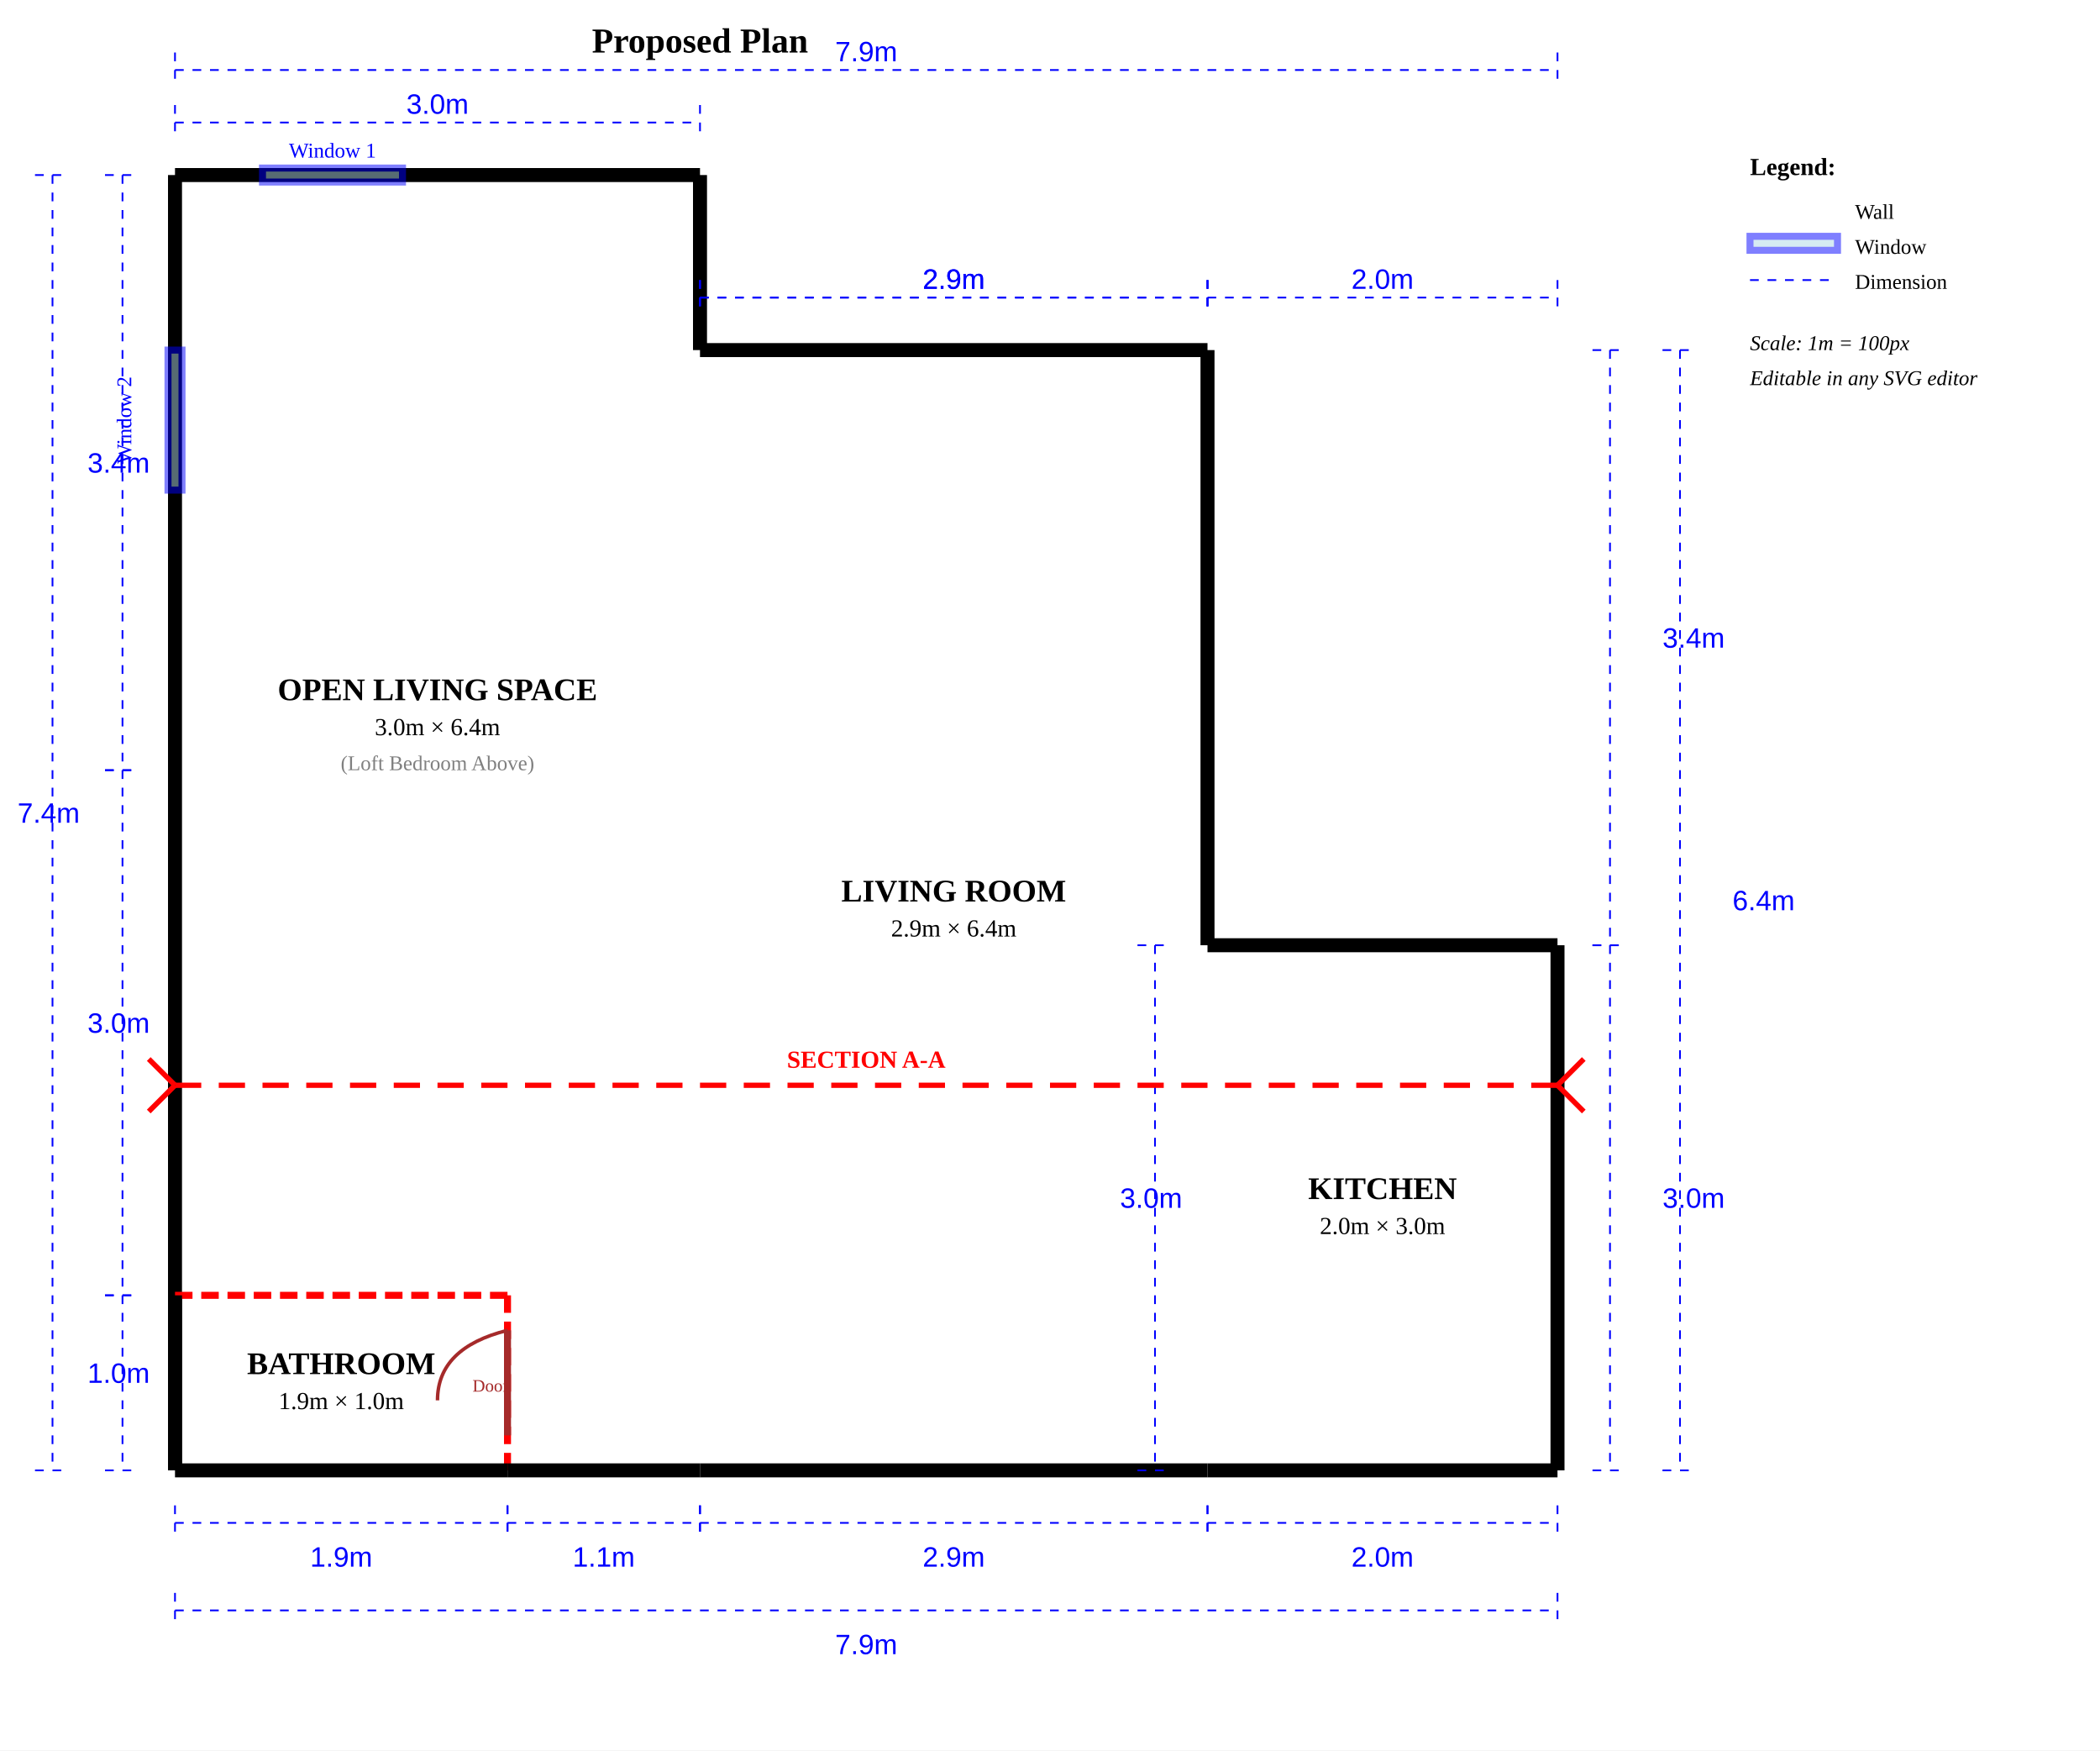
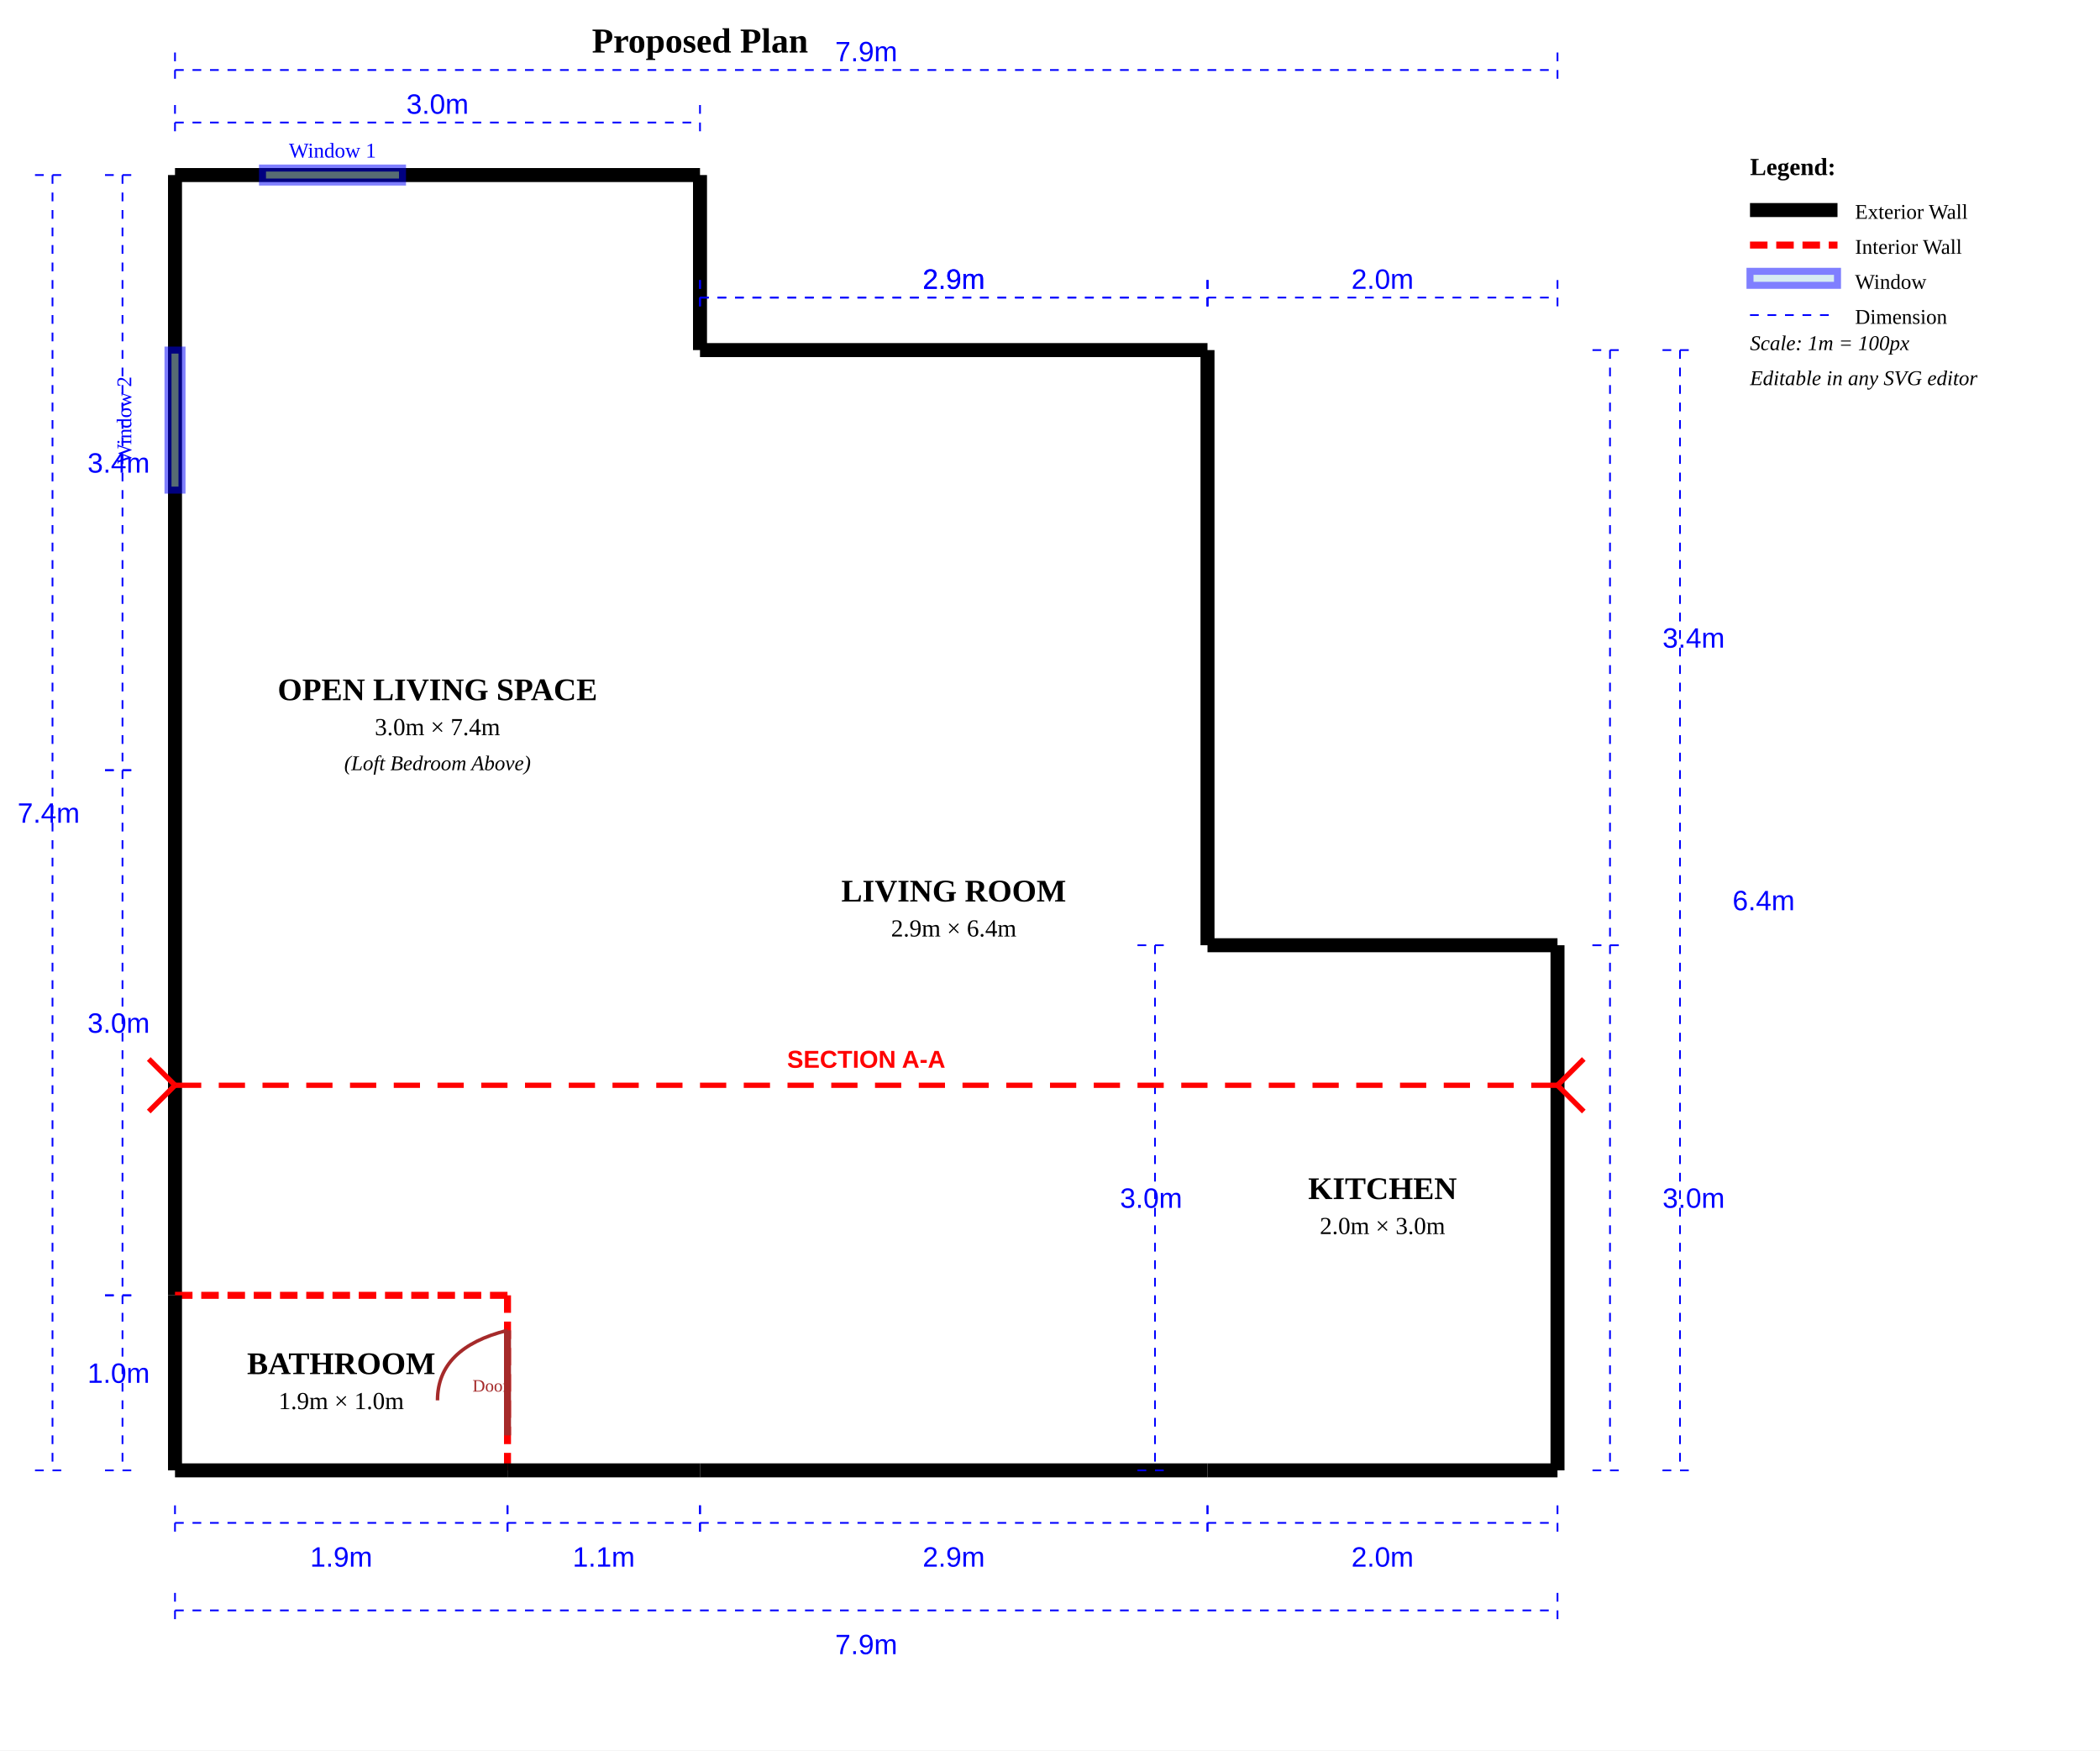
<svg xmlns="http://www.w3.org/2000/svg" width="1200" height="1000" viewBox="0 0 1200 1000">
  <defs>
    <style>
      .wall-exterior { stroke: black; stroke-width: 8; fill: none; }
      .wall-interior { stroke: red; stroke-width: 4; fill: none; stroke-dasharray: 10,5; }
      .dimension-line { stroke: blue; stroke-width: 1; fill: none; stroke-dasharray: 5,5; }
      .dimension-text { fill: blue; font-family: Arial; font-size: 16px; }
      .window { stroke: blue; stroke-width: 4; fill: lightblue; opacity: 0.5; }
      .door { stroke: brown; stroke-width: 4; fill: none; }
      .door-arc { stroke: brown; stroke-width: 2; fill: none; }
+       .section-cut { stroke: red; stroke-width: 3; fill: none; stroke-dasharray: 15,10; }
+       .section-arrow { stroke: red; stroke-width: 3; fill: none; }
+       .section-label { fill: red; font-family: Arial; font-size: 14px; font-weight: bold; }
    </style>
  </defs>
  <rect width="1200" height="1000" fill="white" />
  <text x="400" y="30" text-anchor="middle" font-size="20" font-weight="bold">Proposed Plan</text>
  <line x1="100" y1="100" x2="400" y2="100" class="wall-exterior" />
-   <line x1="100" y1="100" x2="100" y2="840" class="wall-exterior" />
+   <line x1="100" y1="100" x2="100" y2="740" class="wall-exterior" />
  <line x1="400" y1="100" x2="400" y2="200" class="wall-exterior" />
  <line x1="100" y1="740" x2="290" y2="740" class="wall-interior" />
  <line x1="100" y1="740" x2="100" y2="840" class="wall-exterior" />
  <line x1="290" y1="740" x2="290" y2="840" class="wall-interior" />
  <line x1="100" y1="840" x2="290" y2="840" class="wall-exterior" />
  <line x1="290" y1="840" x2="400" y2="840" class="wall-exterior" />
  <line x1="400" y1="200" x2="690" y2="200" class="wall-exterior" />
  <line x1="690" y1="200" x2="690" y2="540" class="wall-exterior" />
  <line x1="400" y1="840" x2="690" y2="840" class="wall-exterior" />
  <line x1="690" y1="540" x2="890" y2="540" class="wall-exterior" />
  <line x1="890" y1="540" x2="890" y2="840" class="wall-exterior" />
  <line x1="690" y1="840" x2="890" y2="840" class="wall-exterior" />
  <line x1="100" y1="70" x2="400" y2="70" class="dimension-line" />
  <line x1="100" y1="60" x2="100" y2="80" class="dimension-line" />
  <line x1="400" y1="60" x2="400" y2="80" class="dimension-line" />
  <text x="250" y="65" class="dimension-text" text-anchor="middle">3.0m</text>
  <line x1="400" y1="170" x2="690" y2="170" class="dimension-line" />
  <line x1="400" y1="160" x2="400" y2="180" class="dimension-line" />
  <line x1="690" y1="160" x2="690" y2="180" class="dimension-line" />
  <text x="545" y="165" class="dimension-text" text-anchor="middle">2.9m</text>
  <line x1="690" y1="170" x2="890" y2="170" class="dimension-line" />
  <line x1="690" y1="160" x2="690" y2="180" class="dimension-line" />
  <line x1="890" y1="160" x2="890" y2="180" class="dimension-line" />
  <text x="790" y="165" class="dimension-text" text-anchor="middle">2.0m</text>
  <line x1="100" y1="40" x2="890" y2="40" class="dimension-line" />
  <line x1="100" y1="30" x2="100" y2="50" class="dimension-line" />
  <line x1="890" y1="30" x2="890" y2="50" class="dimension-line" />
  <text x="495" y="35" class="dimension-text" text-anchor="middle">7.9m</text>
  <line x1="70" y1="100" x2="70" y2="440" class="dimension-line" />
  <line x1="60" y1="100" x2="80" y2="100" class="dimension-line" />
  <line x1="60" y1="440" x2="80" y2="440" class="dimension-line" />
  <text x="50" y="270" class="dimension-text">3.4m</text>
  <line x1="30" y1="100" x2="30" y2="840" class="dimension-line" />
  <line x1="20" y1="100" x2="40" y2="100" class="dimension-line" />
  <line x1="20" y1="840" x2="40" y2="840" class="dimension-line" />
  <text x="10" y="470" class="dimension-text">7.4m</text>
  <line x1="400" y1="170" x2="690" y2="170" class="dimension-line" />
  <line x1="400" y1="160" x2="400" y2="180" class="dimension-line" />
  <line x1="690" y1="160" x2="690" y2="180" class="dimension-line" />
  <text x="545" y="165" class="dimension-text" text-anchor="middle">2.9m</text>
  <line x1="70" y1="440" x2="70" y2="740" class="dimension-line" />
  <line x1="60" y1="440" x2="80" y2="440" class="dimension-line" />
  <line x1="60" y1="740" x2="80" y2="740" class="dimension-line" />
  <text x="50" y="590" class="dimension-text">3.0m</text>
  <line x1="100" y1="870" x2="290" y2="870" class="dimension-line" />
  <line x1="100" y1="860" x2="100" y2="880" class="dimension-line" />
  <line x1="290" y1="860" x2="290" y2="880" class="dimension-line" />
  <text x="195" y="895" class="dimension-text" text-anchor="middle">1.9m</text>
  <line x1="70" y1="740" x2="70" y2="840" class="dimension-line" />
  <line x1="60" y1="740" x2="80" y2="740" class="dimension-line" />
  <line x1="60" y1="840" x2="80" y2="840" class="dimension-line" />
  <text x="50" y="790" class="dimension-text">1.0m</text>
  <line x1="290" y1="870" x2="400" y2="870" class="dimension-line" />
  <line x1="290" y1="860" x2="290" y2="880" class="dimension-line" />
  <line x1="400" y1="860" x2="400" y2="880" class="dimension-line" />
  <text x="345" y="895" class="dimension-text" text-anchor="middle">1.1m</text>
  <line x1="400" y1="870" x2="690" y2="870" class="dimension-line" />
  <line x1="400" y1="860" x2="400" y2="880" class="dimension-line" />
  <line x1="690" y1="860" x2="690" y2="880" class="dimension-line" />
  <text x="545" y="895" class="dimension-text" text-anchor="middle">2.9m</text>
  <line x1="690" y1="870" x2="890" y2="870" class="dimension-line" />
  <line x1="690" y1="860" x2="690" y2="880" class="dimension-line" />
  <line x1="890" y1="860" x2="890" y2="880" class="dimension-line" />
  <text x="790" y="895" class="dimension-text" text-anchor="middle">2.0m</text>
  <line x1="920" y1="200" x2="920" y2="540" class="dimension-line" />
  <line x1="910" y1="200" x2="930" y2="200" class="dimension-line" />
  <line x1="910" y1="540" x2="930" y2="540" class="dimension-line" />
  <text x="950" y="370" class="dimension-text">3.4m</text>
  <line x1="920" y1="540" x2="920" y2="840" class="dimension-line" />
  <line x1="910" y1="540" x2="930" y2="540" class="dimension-line" />
  <line x1="910" y1="840" x2="930" y2="840" class="dimension-line" />
  <text x="950" y="690" class="dimension-text">3.0m</text>
  <line x1="960" y1="200" x2="960" y2="840" class="dimension-line" />
  <line x1="950" y1="200" x2="970" y2="200" class="dimension-line" />
  <line x1="950" y1="840" x2="970" y2="840" class="dimension-line" />
  <text x="990" y="520" class="dimension-text">6.4m</text>
  <line x1="660" y1="540" x2="660" y2="840" class="dimension-line" />
  <line x1="650" y1="540" x2="670" y2="540" class="dimension-line" />
  <line x1="650" y1="840" x2="670" y2="840" class="dimension-line" />
  <text x="640" y="690" class="dimension-text">3.0m</text>
  <line x1="100" y1="920" x2="890" y2="920" class="dimension-line" />
  <line x1="100" y1="910" x2="100" y2="930" class="dimension-line" />
  <line x1="890" y1="910" x2="890" y2="930" class="dimension-line" />
  <text x="495" y="945" class="dimension-text" text-anchor="middle">7.9m</text>
  <rect x="150" y="96" width="80" height="8" class="window" />
  <text x="190" y="90" font-size="12" fill="blue" text-anchor="middle">Window 1</text>
  <rect x="96" y="200" width="8" height="80" class="window" />
  <text x="75" y="240" font-size="12" fill="blue" text-anchor="middle" transform="rotate(-90 75 240)">Window 2</text>
  <line x1="290" y1="760" x2="290" y2="820" class="door" />
  <path d="M 290 760 Q 250 770 250 800" class="door-arc" />
  <text x="270" y="795" font-size="10" fill="brown">Door</text>
  <text x="250" y="400" font-size="18" font-weight="bold" text-anchor="middle">OPEN LIVING SPACE</text>
-   <text x="250" y="420" font-size="14" text-anchor="middle">3.0m × 6.4m</text>
-   <text x="250" y="440" font-size="12" fill="gray" text-anchor="middle">(Loft Bedroom Above)</text>
+   <text x="250" y="420" font-size="14" text-anchor="middle">3.0m × 7.4m</text>
+   <text x="250" y="440" font-size="12" text-anchor="middle" font-style="italic">(Loft Bedroom Above)</text>
  <text x="195" y="785" font-size="18" font-weight="bold" text-anchor="middle">BATHROOM</text>
  <text x="195" y="805" font-size="14" text-anchor="middle">1.9m × 1.0m</text>
  <text x="545" y="515" font-size="18" font-weight="bold" text-anchor="middle">LIVING ROOM</text>
  <text x="545" y="535" font-size="14" text-anchor="middle">2.9m × 6.4m</text>
  <text x="790" y="685" font-size="18" font-weight="bold" text-anchor="middle">KITCHEN</text>
  <text x="790" y="705" font-size="14" text-anchor="middle">2.0m × 3.0m</text>
  <text x="1000" y="100" font-size="14" font-weight="bold">Legend:</text>
-   <line x1="1000" y1="120" x2="1050" y2="120" class="wall" />
-   <text x="1060" y="125" font-size="12">Wall</text>
-   <rect x="1000" y="135" width="50" height="8" class="window" />
-   <text x="1060" y="145" font-size="12">Window</text>
-   <line x1="1000" y1="160" x2="1050" y2="160" class="dimension-line" />
-   <text x="1060" y="165" font-size="12">Dimension</text>
+   <line x1="1000" y1="120" x2="1050" y2="120" class="wall-exterior" />
+   <text x="1060" y="125" font-size="12">Exterior Wall</text>
+   <line x1="1000" y1="140" x2="1050" y2="140" class="wall-interior" />
+   <text x="1060" y="145" font-size="12">Interior Wall</text>
+   <rect x="1000" y="155" width="50" height="8" class="window" />
+   <text x="1060" y="165" font-size="12">Window</text>
+   <line x1="1000" y1="180" x2="1050" y2="180" class="dimension-line" />
+   <text x="1060" y="185" font-size="12">Dimension</text>
  <text x="1000" y="200" font-size="12" font-style="italic">Scale: 1m = 100px</text>
  <text x="1000" y="220" font-size="12" font-style="italic">Editable in any SVG editor</text>
-   <line x1="100" y1="620" x2="890" y2="620" stroke="red" stroke-width="3" stroke-dasharray="15,10" />
-   <path d="M 100 620 L 85 605 M 100 620 L 85 635" stroke="red" stroke-width="3" fill="none" />
-   <path d="M 890 620 L 905 605 M 890 620 L 905 635" stroke="red" stroke-width="3" fill="none" />
-   <text x="495" y="610" font-size="14" fill="red" font-weight="bold" text-anchor="middle">SECTION A-A</text>
+   <line x1="100" y1="620" x2="890" y2="620" class="section-cut" />
+   <path d="M 100 620 L 85 605 M 100 620 L 85 635" class="section-arrow" />
+   <path d="M 890 620 L 905 605 M 890 620 L 905 635" class="section-arrow" />
+   <text x="495" y="610" class="section-label" text-anchor="middle">SECTION A-A</text>
</svg>
